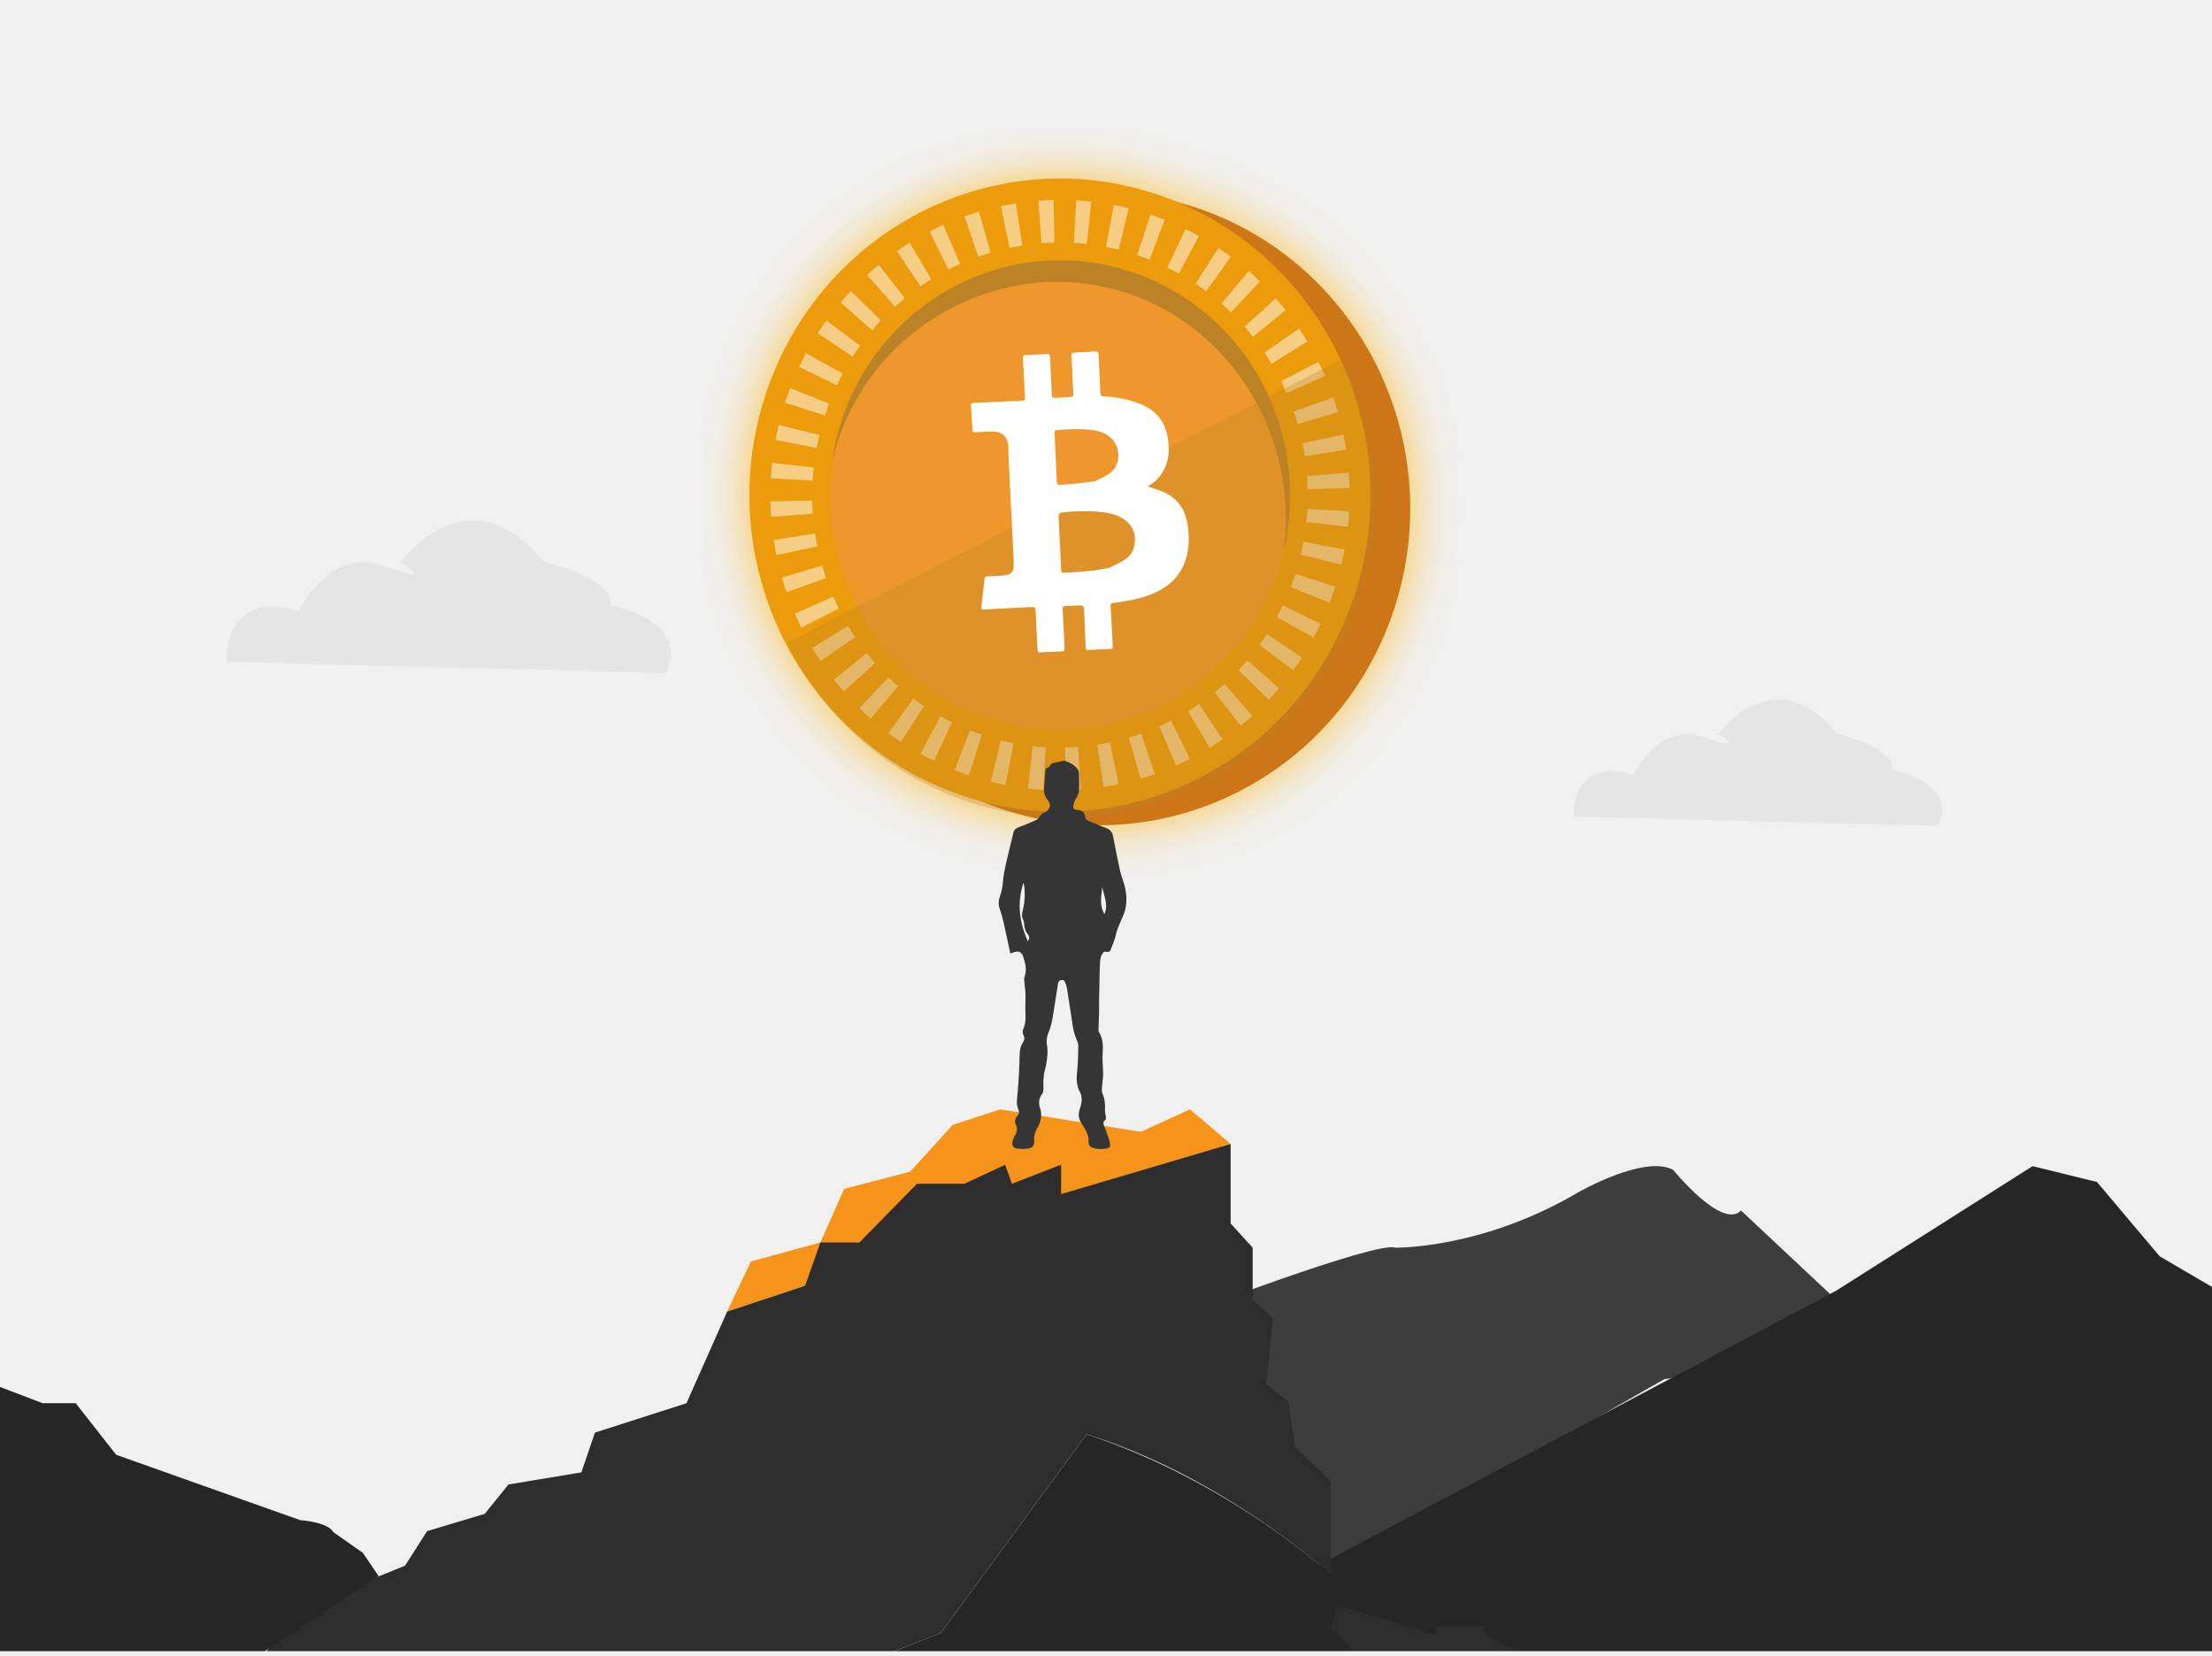
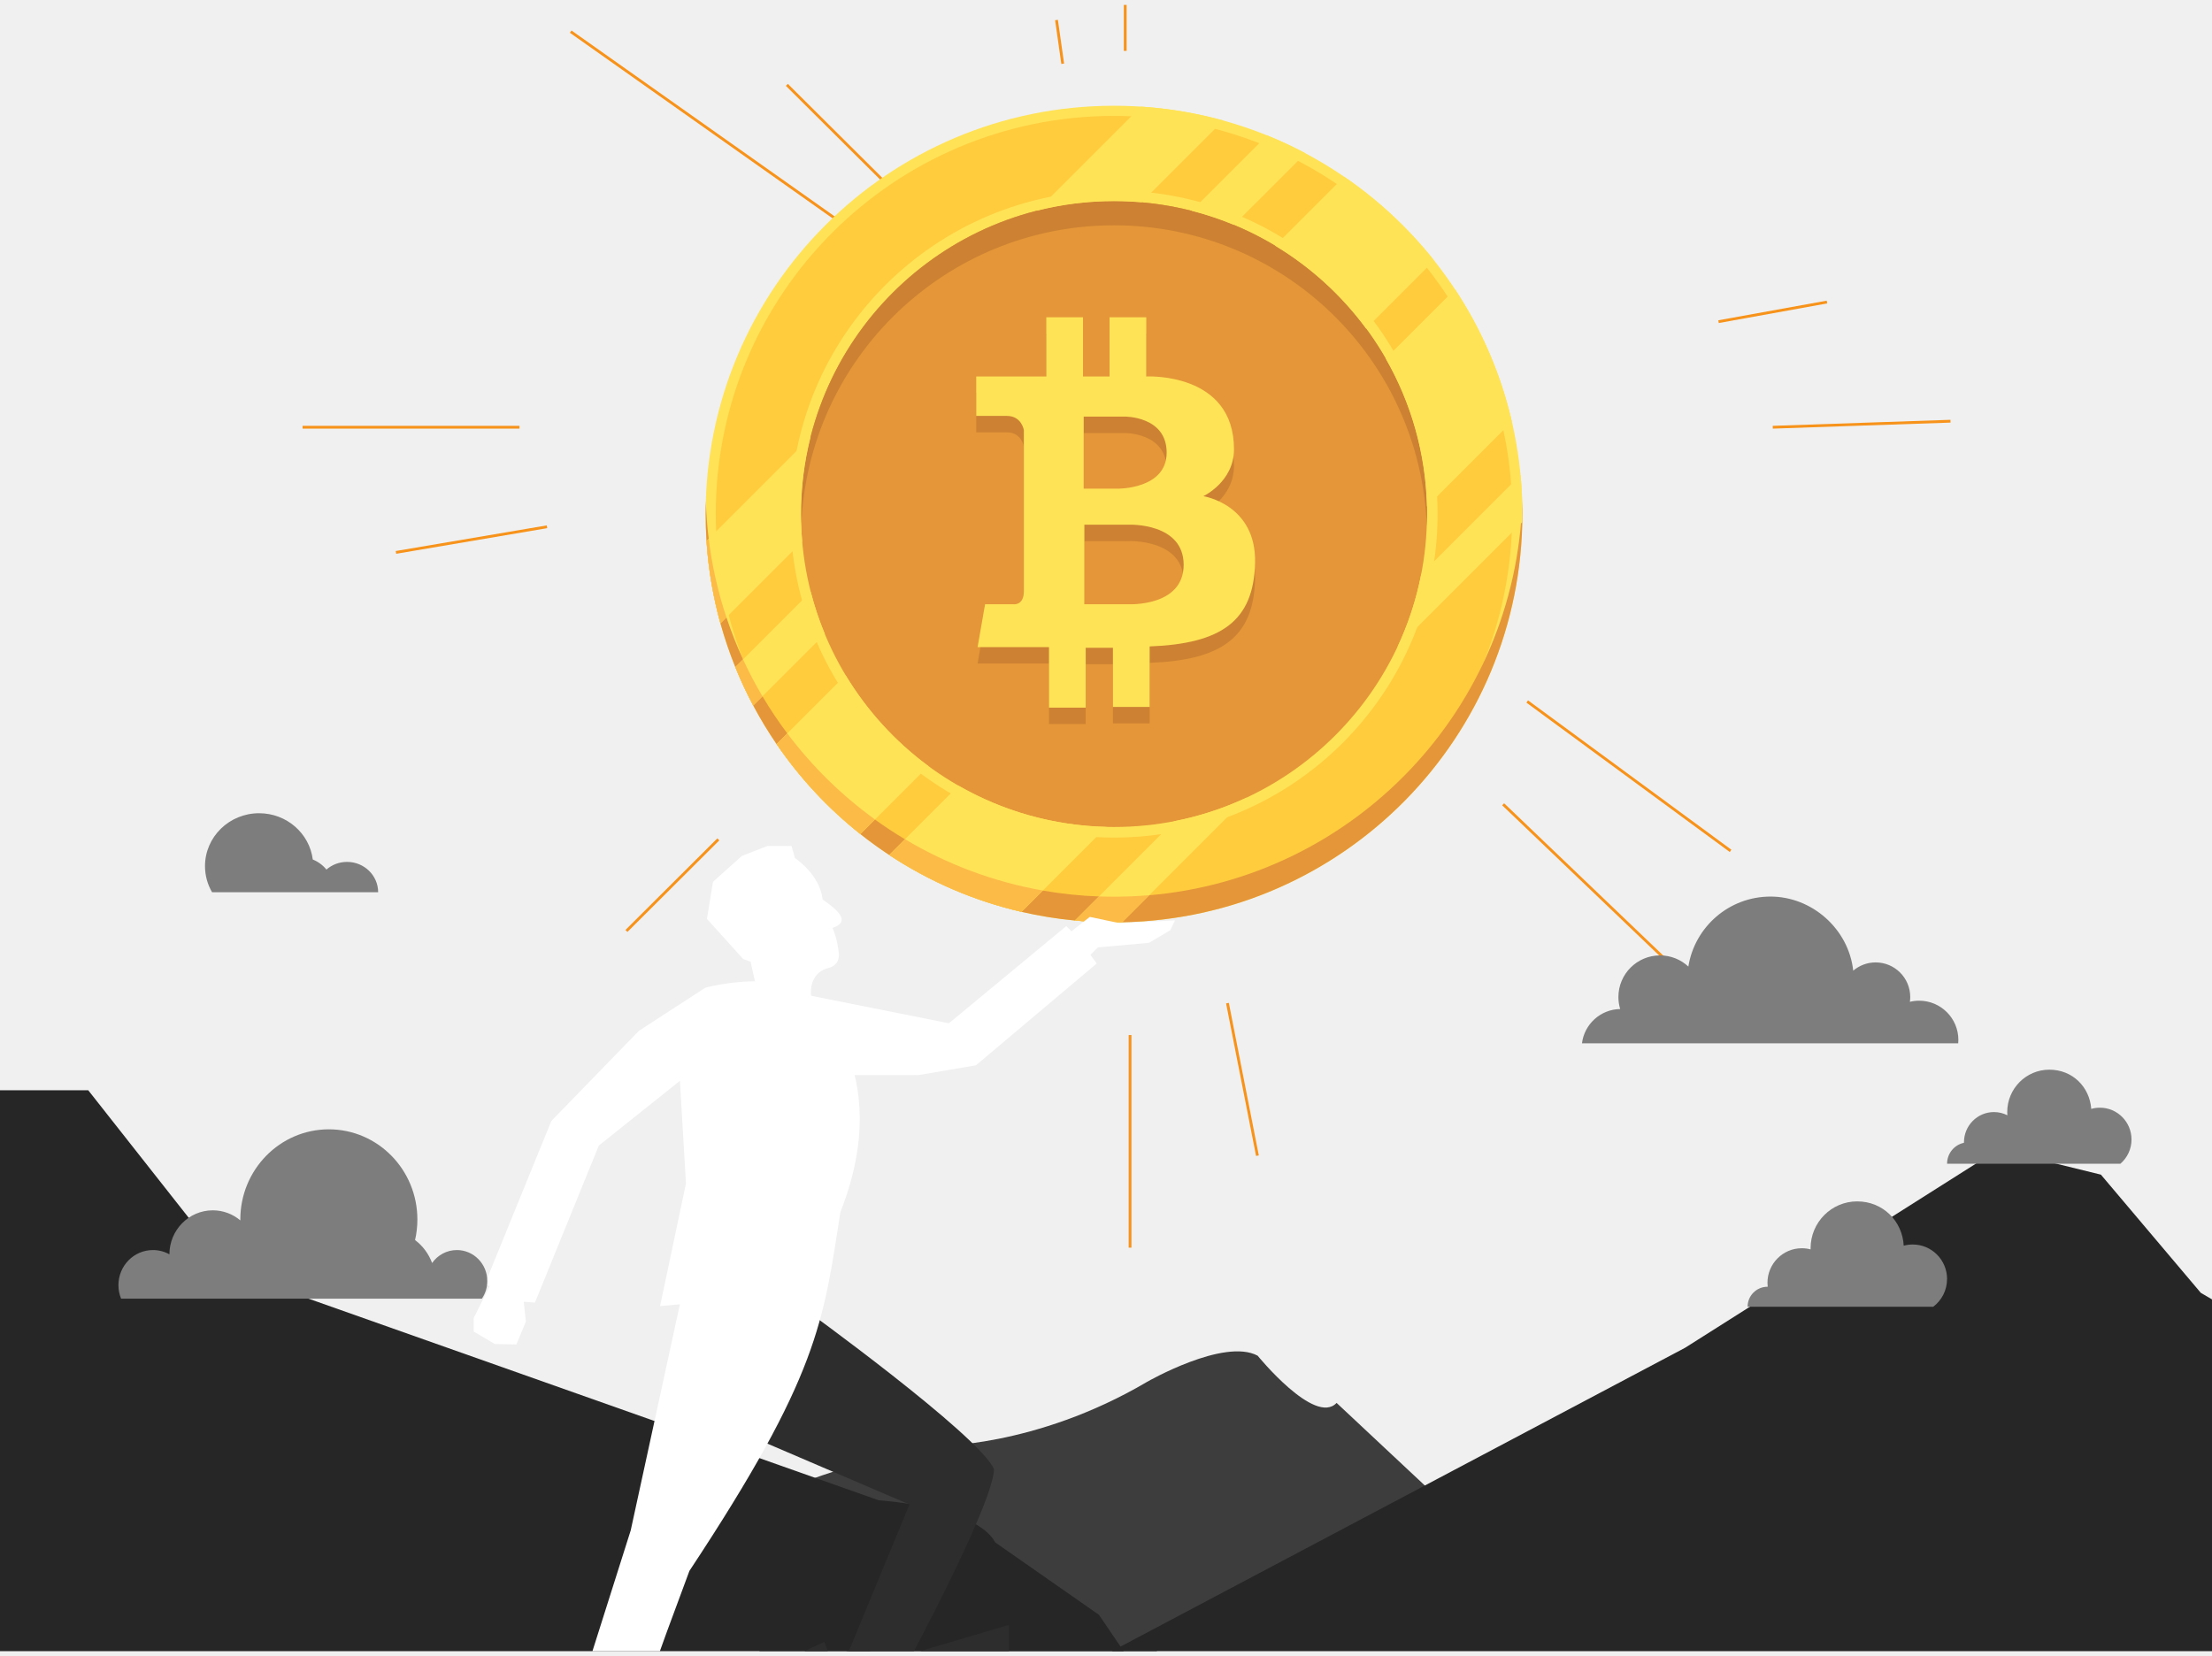
- <svg xmlns="http://www.w3.org/2000/svg" width="410" height="307" viewBox="0 0 410 307" fill="none">
-   <mask id="mask0_1550_15194" style="mask-type:luminance" maskUnits="userSpaceOnUse" x="0" y="0" width="410" height="307">
-     <path d="M8.526 0.121H401.474C406.179 0.121 410 4.018 410 8.815V306.115H0V8.809C0 4.012 3.821 0.115 8.526 0.115V0.121Z" fill="white" />
-   </mask>
-   <g mask="url(#mask0_1550_15194)">
-     <path opacity="0.76" d="M291.741 151.385C291.741 151.385 290.892 140.128 302.78 143.591C302.78 143.591 307.451 133.633 315.948 136.664C324.44 139.695 318.496 136.091 318.496 136.091C318.496 136.091 328.686 121.657 340.58 136.091C340.58 136.091 351.195 138.396 350.77 142.726C350.77 142.726 363.084 144.89 359.262 153.116L291.735 151.385H291.741Z" fill="#E2E2E2" />
-     <g filter="url(#filter0_d_1550_15194)">
-       <path d="M258.444 112.789C248.42 143.54 215.842 160.198 185.684 149.976C155.527 139.755 139.191 106.534 149.215 75.783C159.239 45.031 191.818 28.374 221.975 38.596C252.133 48.817 268.468 82.037 258.444 112.789Z" fill="#CC7617" />
-       <path d="M251.088 110.297C241.064 141.048 208.485 157.705 178.328 147.484C148.17 137.263 131.835 104.042 141.859 73.291C151.883 42.539 184.461 25.882 214.619 36.103C244.776 46.325 261.111 79.545 251.088 110.297Z" fill="#EB9B0B" />
-       <path d="M179.607 143.739H179.556C178.678 143.423 177.823 143.107 176.968 142.774L179.785 135.402C180.508 135.694 181.248 135.958 181.994 136.221L179.602 143.751V143.739H179.607ZM183.652 144.939L185.5 137.251C186.286 137.45 187.066 137.619 187.852 137.777L186.378 145.547C185.46 145.36 184.553 145.167 183.635 144.939H183.647H183.652ZM173.112 141.06C172.257 140.638 171.431 140.2 170.605 139.743L174.34 132.804C175.04 133.202 175.752 133.571 176.474 133.927L173.112 141.06ZM190.561 146.191L191.415 138.333C192.219 138.427 193.005 138.491 193.808 138.544L193.355 146.442C192.425 146.39 191.49 146.308 190.561 146.202V146.191ZM166.996 137.537C166.21 137.011 165.429 136.467 164.683 135.905L169.285 129.534C169.916 130.008 170.576 130.47 171.253 130.92L166.996 137.537ZM197.555 146.518L197.411 138.608C198.215 138.596 199.001 138.555 199.793 138.491L200.361 146.378C199.431 146.442 198.484 146.495 197.555 146.512V146.524V146.518ZM161.384 133.225C160.673 132.594 159.99 131.962 159.313 131.301L164.678 125.59C165.257 126.158 165.854 126.714 166.462 127.24L161.379 133.225H161.384ZM204.555 145.898L203.39 138.076C204.176 137.959 204.968 137.812 205.743 137.643L207.32 145.395C206.402 145.594 205.484 145.764 204.555 145.898ZM156.392 128.2C155.773 127.486 155.165 126.749 154.579 126.011L160.633 121.068C161.138 121.699 161.654 122.331 162.182 122.94L156.387 128.2H156.392ZM211.394 144.354L209.237 136.759C210 136.537 210.763 136.285 211.515 136.022L214.062 143.499C213.184 143.815 212.289 144.108 211.383 144.371L211.394 144.359V144.354ZM152.072 122.542C151.544 121.752 151.039 120.945 150.557 120.143L157.19 116.042C157.603 116.738 158.045 117.428 158.498 118.113L152.072 122.56V122.548V122.542ZM217.987 141.914L214.883 134.659C215.617 134.331 216.346 133.986 217.057 133.617L220.534 140.685C219.691 141.118 218.853 141.516 217.987 141.896V141.908V141.914ZM148.526 116.369C148.113 115.509 147.711 114.655 147.338 113.783L154.436 110.595C154.757 111.344 155.096 112.087 155.457 112.812L148.526 116.358V116.369ZM224.224 138.632L220.213 131.85C220.896 131.429 221.573 130.99 222.244 130.534L226.588 137.087C225.813 137.625 225.021 138.14 224.224 138.632ZM145.789 109.793C145.479 108.898 145.192 107.985 144.934 107.061L152.382 104.843C152.6 105.622 152.847 106.4 153.116 107.178L145.795 109.787H145.783L145.789 109.793ZM229.979 134.548L225.142 128.363C225.761 127.86 226.381 127.334 226.978 126.795L232.125 132.716C231.425 133.348 230.702 133.968 229.967 134.565L229.979 134.554V134.548ZM143.913 102.913C143.718 101.977 143.551 101.04 143.408 100.104L151.079 98.905C151.194 99.707 151.338 100.514 151.504 101.304L143.913 102.913ZM235.166 129.721L229.577 124.233C230.134 123.642 230.679 123.045 231.195 122.425L237.065 127.609C236.445 128.334 235.808 129.048 235.166 129.733V129.721ZM142.932 95.827C142.869 94.88 142.817 93.926 142.8 92.966L150.557 92.797C150.569 93.616 150.609 94.429 150.672 95.237L142.938 95.816L142.926 95.827H142.932ZM239.704 124.245L233.456 119.552C233.932 118.891 234.385 118.236 234.827 117.545L241.305 121.898C240.789 122.7 240.255 123.478 239.704 124.245ZM142.88 88.666C142.932 87.718 143.012 86.765 143.115 85.805L150.821 86.677C150.729 87.496 150.666 88.297 150.615 89.117L142.869 88.666H142.88ZM243.485 118.207L236.68 114.398C237.071 113.684 237.432 112.958 237.782 112.221L244.765 115.661C244.352 116.522 243.921 117.376 243.474 118.207H243.485ZM143.747 81.569C143.93 80.633 144.119 79.709 144.343 78.772L151.883 80.656C151.688 81.446 151.521 82.254 151.366 83.043L143.747 81.552V81.563V81.569ZM246.457 111.73L239.228 108.857C239.515 108.091 239.796 107.33 240.043 106.552L240.094 106.365L247.479 108.793L247.398 109.044C247.1 109.957 246.779 110.852 246.44 111.736H246.452L246.457 111.73ZM145.502 74.636L145.542 74.531C145.829 73.659 146.122 72.805 146.449 71.956L153.69 74.817C153.42 75.543 153.145 76.28 152.915 77.035L145.519 74.648L145.508 74.636H145.502ZM241.087 102.819C241.282 102.018 241.448 101.222 241.592 100.42L249.223 101.883C249.057 102.819 248.85 103.743 248.626 104.68L241.087 102.807V102.819ZM155.113 71.447L148.119 68.019C148.52 67.147 148.962 66.305 149.398 65.474L156.203 69.271C155.813 69.985 155.451 70.71 155.101 71.447H155.113ZM242.137 96.793C242.229 95.974 242.292 95.172 242.332 94.353L250.078 94.786C250.026 95.734 249.946 96.688 249.843 97.647L242.137 96.787V96.793ZM158.062 66.117L151.573 61.776C152.089 60.974 152.623 60.196 153.174 59.418L159.433 64.087C158.969 64.748 158.504 65.421 158.062 66.106V66.117ZM242.384 90.673C242.372 89.854 242.321 89.052 242.269 88.233L250.003 87.625C250.084 88.573 250.118 89.526 250.147 90.486L242.389 90.673H242.384ZM161.671 61.238L155.801 56.066C156.41 55.34 157.041 54.626 157.689 53.942L163.289 59.412C162.733 60.003 162.188 60.612 161.671 61.232V61.238ZM241.856 84.594C241.724 83.792 241.586 82.985 241.414 82.183L249.005 80.551C249.2 81.487 249.366 82.412 249.51 83.359L241.839 84.588L241.85 84.6L241.856 84.594ZM165.888 56.873L160.73 50.964C161.43 50.332 162.153 49.712 162.876 49.115L167.724 55.288C167.105 55.802 166.485 56.329 165.888 56.867V56.873ZM240.536 78.632C240.318 77.854 240.06 77.076 239.802 76.298L247.123 73.671C247.433 74.566 247.72 75.478 247.989 76.385L240.542 78.626L240.536 78.632ZM170.622 53.099L166.25 46.558C167.024 46.02 167.816 45.505 168.614 45.002L172.624 51.765C171.942 52.187 171.265 52.626 170.605 53.082L170.616 53.093L170.622 53.099ZM238.482 72.881C238.161 72.132 237.811 71.389 237.449 70.663L244.38 67.088C244.805 67.949 245.207 68.803 245.585 69.675L238.488 72.881H238.482ZM175.797 49.987L172.303 42.919C173.147 42.486 173.984 42.088 174.839 41.69L177.955 48.928C177.22 49.255 176.492 49.601 175.78 49.969L175.792 49.981L175.797 49.987ZM235.699 67.445C235.286 66.749 234.844 66.059 234.391 65.374L240.806 60.916C241.334 61.706 241.839 62.513 242.321 63.315L235.699 67.428V67.44V67.445ZM181.329 47.588L178.77 40.122C179.647 39.806 180.543 39.514 181.449 39.251L183.624 46.845C182.861 47.067 182.097 47.319 181.346 47.594L181.334 47.582L181.329 47.588ZM232.245 62.437C231.74 61.805 231.224 61.173 230.696 60.565L236.48 55.288C237.099 56.001 237.707 56.727 238.304 57.476L232.251 62.431L232.245 62.437ZM187.112 45.956L185.523 38.215C186.441 38.016 187.359 37.846 188.288 37.7L189.476 45.523C188.69 45.64 187.898 45.786 187.124 45.956H187.112ZM228.189 57.915C227.609 57.347 227.012 56.809 226.404 56.265L231.459 50.262C232.17 50.882 232.87 51.526 233.542 52.187L228.177 57.897L228.189 57.909V57.915ZM193.051 45.096L192.471 37.209C193.401 37.144 194.336 37.092 195.277 37.062L195.443 44.973C194.64 44.984 193.854 45.025 193.051 45.09V45.096ZM223.587 53.995C222.938 53.521 222.279 53.047 221.607 52.596L225.848 45.979C226.634 46.506 227.397 47.05 228.148 47.6L223.57 53.995H223.581H223.587ZM199.041 45.025L199.483 37.127C200.412 37.179 201.347 37.261 202.277 37.367L201.451 45.224C200.647 45.131 199.85 45.066 199.058 45.025H199.047H199.041ZM218.515 50.706C217.815 50.309 217.103 49.94 216.38 49.583L219.731 42.451C220.586 42.861 221.412 43.311 222.227 43.756L218.515 50.706ZM205.002 45.774L206.448 37.993C207.366 38.162 208.284 38.373 209.191 38.601L207.355 46.289C206.58 46.09 205.788 45.92 205.002 45.774ZM213.07 48.132C212.37 47.857 211.675 47.605 210.947 47.354L210.792 47.301L213.236 39.795L213.316 39.824C214.234 40.14 215.061 40.432 215.875 40.76L213.081 48.132H213.07Z" fill="#F5CD85" />
-       <path d="M183.021 133.086C160.661 125.503 148.543 100.871 155.979 78.065C163.415 55.265 187.571 42.908 209.936 50.491C232.296 58.073 244.414 82.705 236.978 105.511C229.542 128.311 205.386 140.668 183.021 133.086Z" fill="#EE972C" />
-       <path d="M155.216 81.997C162.549 59.483 187.095 46.945 209.173 54.422C228.922 61.11 240.845 81.851 237.885 102.264C243.227 80.411 231.235 57.705 209.925 50.491C187.565 42.908 163.392 55.265 155.967 78.065C155.164 80.528 154.596 83.021 154.246 85.513C154.516 84.337 154.843 83.167 155.216 81.991V81.997Z" fill="#BB8226" />
-       <g opacity="0.3">
-         <path d="M248.754 66.557C262.995 95.529 251.508 130.792 223.095 145.314C194.682 159.835 160.1 148.122 145.859 119.149" fill="#BB8226" />
-       </g>
-       <path d="M212.778 90.194C213.547 90.457 214.207 90.679 214.873 90.901C216.221 91.352 217.409 92.072 218.35 93.154C219.549 94.529 220.031 96.208 220.22 97.998C220.519 100.725 220.283 103.358 218.872 105.768C217.684 107.798 215.911 109.091 213.817 110.004C211.413 111.046 208.86 111.432 206.301 111.783C205.893 111.835 205.836 111.999 205.859 112.362C206.002 114.819 206.123 117.282 206.255 119.74C206.278 120.155 206.151 120.313 205.698 120.319C204.378 120.342 203.059 120.43 201.739 120.512C201.418 120.53 201.269 120.489 201.251 120.108C201.165 117.944 201.033 115.785 200.959 113.626C200.907 112.21 200.936 112.204 199.576 112.257C198.876 112.286 198.176 112.35 197.47 112.35C197.046 112.35 196.937 112.508 196.96 112.912C197.057 114.656 197.132 116.405 197.218 118.148C197.252 118.833 197.275 119.512 197.321 120.196C197.344 120.571 197.201 120.752 196.828 120.77C195.473 120.822 194.119 120.875 192.765 120.939C192.432 120.957 192.329 120.84 192.312 120.477C192.232 118.581 192.117 116.686 192.019 114.796C191.996 114.316 191.991 113.831 191.962 113.351C191.91 112.584 191.853 112.526 191.113 112.549C189.919 112.59 188.732 112.655 187.544 112.713C185.817 112.807 184.09 112.894 182.363 113.006C181.978 113.029 181.846 112.865 181.887 112.514C182.087 110.776 182.294 109.045 182.495 107.307C182.535 106.944 182.759 106.862 183.074 106.851C184.147 106.798 185.232 106.775 186.299 106.652C187.401 106.529 187.9 105.955 187.894 104.82C187.894 103.522 187.814 102.223 187.751 100.93C187.63 98.455 187.492 95.974 187.372 93.499C187.217 90.404 187.068 87.315 186.919 84.22C186.896 83.769 186.896 83.319 186.89 82.874C186.867 81.125 185.88 80.054 184.159 80.019C183.034 79.996 181.904 80.066 180.785 80.142C180.423 80.165 180.274 80.101 180.251 79.727C180.165 78.2 180.068 76.672 179.976 75.145C179.959 74.835 180.085 74.707 180.406 74.695C183.453 74.566 186.505 74.42 189.552 74.291C189.879 74.279 190.011 74.186 189.988 73.817C189.851 71.36 189.742 68.897 189.61 66.434C189.587 66.018 189.701 65.837 190.149 65.825C191.451 65.79 192.76 65.72 194.062 65.632C194.498 65.603 194.607 65.814 194.624 66.182C194.722 68.242 194.819 70.307 194.923 72.366C194.94 72.682 194.951 72.998 194.963 73.314C194.974 73.648 195.135 73.794 195.462 73.77C196.489 73.712 197.516 73.648 198.543 73.595C198.91 73.577 198.951 73.338 198.939 73.045C198.864 71.5 198.796 69.956 198.721 68.405C198.681 67.575 198.641 66.744 198.583 65.913C198.56 65.562 198.675 65.392 199.037 65.375C200.454 65.305 201.871 65.205 203.288 65.152C203.392 65.152 203.592 65.386 203.598 65.515C203.73 67.961 203.856 70.4 203.948 72.846C203.965 73.291 204.103 73.472 204.539 73.49C206.392 73.572 208.217 73.852 209.99 74.408C211.912 75.011 213.731 75.853 214.993 77.556C215.762 78.597 216.215 79.779 216.428 81.072C216.778 83.19 216.755 85.267 215.682 87.192C215.062 88.304 214.27 89.275 213.128 89.883C213.037 89.93 212.974 90.03 212.801 90.199L212.778 90.194ZM205.687 105.242C206.57 104.785 207.494 104.393 208.332 103.861C209.261 103.27 209.99 102.451 210.219 101.292C210.518 99.789 210.414 98.385 209.342 97.179C208.062 95.74 206.375 95.219 204.585 94.991C202.198 94.681 199.8 94.71 197.401 94.95C196.168 95.073 196.179 95.055 196.242 96.337C196.397 99.379 196.541 102.422 196.678 105.464C196.713 106.213 196.701 106.207 197.442 106.166C198.239 106.119 199.042 106.09 199.84 106.031C201.796 105.891 203.742 105.698 205.687 105.248V105.242ZM202.835 89.263C203.736 88.825 204.464 88.526 205.147 88.14C207.982 86.513 207.643 83.038 206.209 81.488C205.245 80.44 203.988 79.937 202.611 79.744C200.431 79.44 198.251 79.545 196.07 79.727C195.479 79.773 195.451 79.797 195.479 80.423C195.617 83.395 195.76 86.373 195.881 89.345C195.898 89.737 196.042 89.889 196.409 89.872C197.046 89.837 197.682 89.825 198.314 89.761C199.886 89.603 201.452 89.415 202.835 89.263Z" fill="white" />
-     </g>
-     <path d="M218.618 243.991C218.618 243.991 255.133 230.025 258.587 231.307C258.587 231.307 274.613 231.628 292.526 221.05C292.526 221.05 304.781 214 310.123 216.885C310.123 216.885 319.235 228.1 322.695 224.414L340.292 240.914C340.292 240.914 314.209 255.652 308.557 255.652C308.557 255.652 254.508 286.093 248.85 293.623L218.618 243.985V243.991Z" fill="#3D3D3D" />
-     <path d="M340.287 239.317L376.739 216.195L388.679 219.132L400.304 232.911L411.24 239.317V376.459L237.846 293.63L340.287 239.317Z" fill="#262626" />
-     <path d="M134.778 243.162L139.179 233.871L152.06 230.343L156.461 220.414L168.717 217.208L176.572 208.554L185.368 205.67L211.451 209.836L220.563 205.67L228.108 212.082L134.778 243.162Z" fill="#F6931A" />
-     <path d="M1.693 329.354L7.201 322.304C7.201 322.304 13.799 320.379 15.687 320.379L31.087 305.963C31.087 305.963 43.658 309.169 44.915 309.807L46.171 310.451L55.283 298.275L75.078 290.266L79.163 283.859L89.847 280.653L94.248 275.206L107.76 272.965L110.273 265.593L127.239 260.146L134.779 243.161L149.232 238.358L152.061 230.348H159.29L169.974 219.454H178.77L186.309 215.932L187.566 219.454L196.677 215.932V221.379L228.103 212.088V226.826L232.188 231.313V240.926L235.958 244.448L234.701 256.624L238.786 259.83L240.043 268.161L246.641 274.568V291.869C246.641 291.869 226.531 273.603 201.394 265.915L174.369 302.763L126.918 321.345L82.296 375.178L1.687 340.249V329.354H1.693Z" fill="#2D2D2D" />
-     <path d="M411.24 403.114V376.458C411.24 376.458 398.732 356.911 396.534 355.629C396.534 355.629 378.621 351.142 372.654 352.107C372.654 352.107 361.339 347.941 326.46 313.018L285.923 311.737L282.153 306.612C282.153 306.612 275.239 303.406 275.239 302.446V301.487H266.127V303.09L243.492 296.332L291.264 403.12H411.24V403.114Z" fill="#2D2D2D" />
-     <path d="M-0.491 256.941L7.882 260.134H14.025L21.532 269.704L55.655 281.826C55.655 281.826 60.77 282.147 61.798 284.057L67.255 287.884L70.171 292.189L-2.005 339.885L-0.479 256.941H-0.491Z" fill="#262626" />
-     <path d="M324.578 403.114C324.578 403.114 315.466 393.121 308.237 391.196L274.298 336.404L265.502 333.841C265.502 333.841 251.99 304.043 246.648 302.119L248.846 293.629L246.648 291.868C246.648 291.868 227.794 274.567 201.401 265.914L174.376 302.762L126.925 321.344L82.303 375.177C82.303 375.177 111.84 401.248 112.472 403.114H324.578Z" fill="#262626" />
-     <path opacity="0.76" d="M42.024 122.695C42.024 122.695 40.997 109.116 55.341 113.293C55.341 113.293 60.976 101.281 71.217 104.938C81.459 108.595 74.293 104.248 74.293 104.248C74.293 104.248 86.583 86.842 100.922 104.248C100.922 104.248 113.722 107.027 113.212 112.252C113.212 112.252 128.061 114.861 123.454 124.784L42.024 122.695Z" fill="#E2E2E2" />
-     <path d="M187.262 176.766C186.854 174.87 186.481 173.039 186.063 171.214C185.856 170.301 185.621 169.388 185.305 168.511C185.007 167.68 185.081 166.873 185.357 166.106C185.672 165.246 185.827 164.386 185.896 163.473C185.988 162.297 186.229 161.133 186.487 159.98C186.912 158.085 187.405 156.212 187.853 154.323C187.979 153.79 188.312 153.556 188.788 153.375C189.936 152.942 191.066 152.468 192.185 151.965C192.414 151.86 192.563 151.561 192.741 151.35C192.862 151.21 192.959 151.035 193.108 150.918C193.298 150.771 193.527 150.672 193.74 150.555C194.686 150.017 194.887 149.133 194.17 148.279C193.625 147.624 193.453 146.91 193.522 146.085C193.613 145.008 193.682 143.926 193.757 142.844C193.78 142.545 193.895 142.375 194.21 142.311C194.365 142.276 194.543 142.1 194.618 141.942C194.79 141.597 195.031 141.439 195.409 141.404C195.788 141.369 196.161 141.24 196.54 141.17C196.821 141.118 197.142 140.983 197.389 141.065C198.307 141.381 199.185 141.808 199.77 142.656C199.908 142.855 199.982 143.142 199.988 143.393C200.011 144.499 200.063 145.605 199.977 146.705C199.936 147.196 199.667 147.7 199.397 148.127C199.104 148.595 198.955 149.063 198.944 149.607C198.944 149.905 199.053 150.081 199.351 150.11C199.386 150.11 199.414 150.128 199.449 150.128C200.413 150.134 201.078 150.461 201.159 151.59C201.176 151.795 201.491 152.053 201.727 152.158C202.805 152.632 203.895 153.082 204.997 153.504C205.72 153.779 206.162 154.2 206.311 155.025C206.69 157.113 207.126 159.185 207.568 161.262C207.705 161.899 207.895 162.537 208.118 163.151C208.692 164.743 208.927 166.399 208.681 168.06C208.537 169.031 208.095 169.968 207.694 170.874C207.344 171.67 207.022 172.448 206.827 173.314C206.604 174.332 206.15 175.298 205.772 176.275C205.731 176.374 205.525 176.45 205.387 176.462C205.112 176.491 204.716 176.351 204.59 176.491C204.309 176.801 204.056 177.222 203.987 177.632C203.861 178.375 203.85 179.142 203.832 179.896C203.781 181.757 203.752 183.617 203.718 185.478C203.706 186.221 203.74 186.958 203.718 187.701C203.7 188.655 203.649 189.603 203.62 190.556C203.614 190.814 203.568 191.13 203.689 191.323C204.509 192.616 204.452 194.02 204.366 195.477C204.297 196.688 204.469 197.905 204.463 199.122C204.463 199.918 204.309 200.713 204.257 201.515C204.234 201.913 204.177 202.363 204.331 202.702C204.785 203.697 204.865 204.715 204.813 205.786C204.79 206.248 204.957 206.716 204.997 207.184C205.009 207.342 204.951 207.576 204.836 207.658C204.504 207.886 204.452 208.167 204.578 208.512C204.888 209.361 205.221 210.197 205.502 211.051C205.645 211.479 205.731 211.935 205.772 212.385C205.783 212.526 205.594 212.783 205.45 212.818C204.504 213.076 203.545 213.099 202.593 212.807C202.082 212.649 201.732 212.28 201.772 211.771C201.881 210.402 201.153 209.355 200.499 208.337C199.913 207.424 199.793 206.622 200.143 205.61C200.436 204.762 200.636 203.861 200.367 202.942C200.321 202.784 200.269 202.626 200.189 202.486C199.477 201.251 199.518 199.935 199.661 198.56C199.822 197.01 199.833 195.442 199.862 193.88C199.868 193.517 199.73 193.131 199.581 192.791C198.921 191.329 198.766 189.755 198.536 188.193C198.29 186.513 198.031 184.84 197.756 183.167C197.704 182.863 197.584 182.57 197.481 182.278C197.354 181.926 197.228 181.616 196.735 181.692C196.281 181.763 196.161 182.038 196.098 182.43C195.782 184.431 195.461 186.426 195.151 188.427C194.99 189.433 194.767 190.41 194.359 191.364C194.072 192.025 193.912 192.867 194.038 193.569C194.285 194.962 194.118 196.29 193.849 197.63C193.74 198.18 193.556 198.712 193.493 199.268C193.413 199.947 193.361 200.637 193.401 201.316C193.436 201.901 193.43 202.468 193.091 202.925C192.523 203.697 192.495 204.545 192.764 205.365C193.223 206.757 192.936 207.986 192.236 209.179C191.852 209.84 191.634 210.507 191.691 211.321C191.777 212.473 191.381 212.865 190.199 212.976C189.66 213.029 189.104 212.994 188.558 212.935C187.847 212.859 187.526 212.415 187.663 211.683C187.738 211.291 187.887 210.882 188.099 210.548C188.513 209.905 188.65 209.29 188.306 208.565C188.025 207.968 188.082 207.383 188.553 206.874C188.897 206.5 188.943 206.09 188.731 205.604C188.404 204.856 188.472 204.072 188.558 203.276C188.696 201.918 188.777 200.555 188.857 199.192C188.926 197.975 188.977 196.752 188.995 195.535C189.006 194.675 189.172 193.874 189.66 193.154C189.941 192.733 189.93 192.347 189.683 191.873C189.534 191.58 189.511 191.1 189.643 190.808C190.113 189.796 190.136 188.76 190.073 187.672C190.01 186.519 190.102 185.367 190.073 184.214C190.056 183.483 189.924 182.751 189.867 182.02C189.844 181.716 189.798 181.377 189.901 181.102C190.36 179.838 190.073 178.621 189.677 177.433C189.345 176.427 188.822 176.222 187.83 176.561C187.646 176.626 187.474 176.702 187.239 176.79L187.262 176.766ZM189.695 163.66C188.449 167.493 188.977 171.044 190.504 174.508C190.813 174.081 190.871 173.642 190.532 173.244C190.056 172.694 189.872 172.062 189.844 171.342C189.832 171.056 189.758 170.752 189.631 170.494C189.373 169.968 189.39 169.453 189.534 168.914C189.941 167.387 190.033 165.837 189.844 164.263C189.821 164.093 189.763 163.935 189.695 163.66ZM204.309 164.427C204.154 166.129 203.718 167.855 204.716 169.453C205.485 167.715 204.607 166.094 204.309 164.427Z" fill="#353535" />
+ <svg xmlns="http://www.w3.org/2000/svg" width="481" height="360" viewBox="0 0 481 360" fill="none">
+   <g clip-path="url(#clip0_2992_5078)">
+     <path d="M148.524 331.821C148.524 331.821 198.386 312.778 203.103 314.525C203.103 314.525 224.986 314.963 249.447 300.539C249.447 300.539 266.182 290.926 273.477 294.859C273.477 294.859 285.919 310.153 290.643 305.127L314.673 327.624C314.673 327.624 279.055 347.721 271.338 347.721C271.338 347.721 197.532 389.229 189.806 399.497L148.524 331.813V331.821Z" fill="#3D3D3D" />
+     <path d="M-40.749 224L-6.178 237.124H19.185L50.181 276.471L191.066 326.307C191.066 326.307 212.184 327.624 216.428 335.479L238.962 351.213L251 368.911L-47 565L-40.698 224H-40.749Z" fill="#262626" />
+     <path d="M366.419 293.138L434.532 250L456.844 255.48L478.565 281.186L499 293.138V549L175 394.468L366.419 293.138Z" fill="#262626" />
+     <path d="M2.006 466.009L7.295 459.24C7.295 459.24 13.63 457.391 15.443 457.391L30.23 443.548C30.23 443.548 42.301 446.627 43.508 447.239L44.714 447.857L53.463 436.166L72.471 428.475L76.393 422.323L86.652 419.245L90.877 414.014L103.852 411.862L106.265 404.784L122.557 399.553L129.796 383.244L143.674 378.631L146.39 370.94H153.332L163.59 360.479H172.036L179.276 357.097L180.482 360.479L189.231 357.097V362.328L219.406 353.406V367.558L223.329 371.867V381.098L226.949 384.48L225.742 396.171L229.665 399.25L230.871 407.25L237.207 413.402V430.014C237.207 430.014 217.897 412.475 193.76 405.093L167.811 440.475L122.248 458.318L79.401 510.01L2 476.47V466.009H2.006Z" fill="#2D2D2D" />
+     <path d="M211.885 125.725L182.403 155.737" stroke="#F7931A" stroke-width="0.608" stroke-miterlimit="10" />
+     <path d="M156.202 182.559L136.217 202.478" stroke="#F7931A" stroke-width="0.608" stroke-miterlimit="10" />
+     <path d="M253.48 139.01L256.431 159.03" stroke="#F7931A" stroke-width="0.608" stroke-miterlimit="10" />
+     <path d="M279.374 127.03L299.015 145.731" stroke="#F7931A" stroke-width="0.608" stroke-miterlimit="10" />
+     <path d="M266.91 218.172L273.429 251.355" stroke="#F7931A" stroke-width="0.608" stroke-miterlimit="10" />
+     <path d="M245.73 225.117V271.363" stroke="#F7931A" stroke-width="0.608" stroke-miterlimit="10" />
+     <path d="M326.857 174.926L372.055 218.173" stroke="#F7931A" stroke-width="0.608" stroke-miterlimit="10" />
+     <path d="M279.374 116.867L306.378 134.578" stroke="#F7931A" stroke-width="0.608" stroke-miterlimit="10" />
+     <path d="M332.092 152.572L376.316 185.06" stroke="#F7931A" stroke-width="0.608" stroke-miterlimit="10" />
+     <path d="M220.238 127.03L200.748 154.92" stroke="#F7931A" stroke-width="0.608" stroke-miterlimit="10" />
+     <path d="M244.677 134.577V163.937" stroke="#F7931A" stroke-width="0.608" stroke-miterlimit="10" />
+     <path d="M86.097 120.146L118.946 114.572" stroke="#F7931A" stroke-width="0.608" stroke-miterlimit="10" />
+     <path d="M175.44 105.06L203.361 99.48" stroke="#F7931A" stroke-width="0.608" stroke-miterlimit="10" />
+     <path d="M170.598 92.922H192.23" stroke="#F7931A" stroke-width="0.608" stroke-miterlimit="10" />
+     <path d="M65.791 92.922H112.958" stroke="#F7931A" stroke-width="0.608" stroke-miterlimit="10" />
+     <path d="M296.801 91.608H318.992" stroke="#F7931A" stroke-width="0.608" stroke-miterlimit="10" />
+     <path d="M286.566 85.046L321.979 79.143" stroke="#F7931A" stroke-width="0.608" stroke-miterlimit="10" />
+     <path d="M373.695 69.96L397.275 65.691" stroke="#F7931A" stroke-width="0.608" stroke-miterlimit="10" />
+     <path d="M385.485 92.921L424.136 91.608" stroke="#F7931A" stroke-width="0.608" stroke-miterlimit="10" />
+     <path d="M124.097 6.88L210.353 67.823" stroke="#F7931A" stroke-width="0.608" stroke-miterlimit="10" />
+     <path d="M171.1 18.455L210.352 57.492" stroke="#F7931A" stroke-width="0.608" stroke-miterlimit="10" />
+     <path d="M234.484 31.248L238.252 50.443" stroke="#F7931A" stroke-width="0.608" stroke-miterlimit="10" />
+     <path d="M244.677 31.248V42.567" stroke="#F7931A" stroke-width="0.608" stroke-miterlimit="10" />
+     <path d="M244.677 1.068V11.068" stroke="#F7931A" stroke-width="0.608" stroke-miterlimit="10" />
+     <path d="M229.735 4.354L231.089 13.865" stroke="#F7931A" stroke-width="0.608" stroke-miterlimit="10" />
+     <path d="M281.817 39.244L269.862 57.493" stroke="#F7931A" stroke-width="0.608" stroke-miterlimit="10" />
+     <path d="M294.918 42.566L279.374 57.981" stroke="#F7931A" stroke-width="0.608" stroke-miterlimit="10" />
+     <path d="M242.238 200.608C291.283 200.608 331.042 160.849 331.042 111.804C331.042 62.759 291.283 23 242.238 23C193.193 23 153.434 62.759 153.434 111.804C153.434 160.849 193.193 200.608 242.238 200.608Z" fill="#FFE255" />
+     <path d="M242.238 198.399C290.064 198.399 328.834 159.629 328.834 111.803C328.834 63.978 290.064 25.208 242.238 25.208C194.413 25.208 155.643 63.978 155.643 111.803C155.643 159.629 194.413 198.399 242.238 198.399Z" fill="#FFCC3E" />
+     <path d="M242.239 182.165C281.098 182.165 312.6 150.664 312.6 111.804C312.6 72.945 281.098 41.443 242.239 41.443C203.379 41.443 171.878 72.945 171.878 111.804C171.878 150.664 203.379 182.165 242.239 182.165Z" fill="#FFE357" />
+     <path d="M242.238 179.866C279.827 179.866 310.299 149.394 310.299 111.805C310.299 74.216 279.827 43.744 242.238 43.744C204.649 43.744 174.177 74.216 174.177 111.805C174.177 149.394 204.649 179.866 242.238 179.866Z" fill="#E59638" />
+     <path d="M310.305 111.805C310.305 112.684 310.287 113.562 310.257 114.435C308.872 78.067 278.953 49.003 242.244 49.003C205.536 49.003 175.617 78.061 174.232 114.435C174.202 113.562 174.183 112.684 174.183 111.805C174.183 74.218 204.657 43.744 242.244 43.744C279.832 43.744 310.305 74.218 310.305 111.805Z" fill="#CC8232" />
+     <path d="M331.042 111.806C331.042 160.265 292.229 199.658 243.995 200.591C243.41 200.603 242.824 200.61 242.238 200.61C239.371 200.61 236.534 200.475 233.734 200.207C229.787 199.835 225.919 199.2 222.136 198.322C211.722 195.912 202.01 191.672 193.359 185.955C191.199 184.528 189.106 183.015 187.087 181.41C180.077 175.852 173.927 169.251 168.87 161.851C167.027 159.154 165.331 156.354 163.788 153.45C162.348 150.747 161.048 147.965 159.895 145.104C158.645 142.011 157.559 138.826 156.656 135.575C155.064 129.821 154.032 123.83 153.63 117.669C153.502 115.729 153.441 113.776 153.441 111.806C153.441 110.872 153.453 109.945 153.483 109.018C153.569 111.775 153.776 114.502 154.112 117.193C154.838 123.086 156.137 128.797 157.961 134.275C158.999 137.405 160.213 140.461 161.585 143.426C162.854 146.178 164.264 148.856 165.801 151.449C167.454 154.243 169.26 156.94 171.206 159.526C176.581 166.683 183.011 172.997 190.265 178.244C192.37 179.769 194.548 181.203 196.793 182.539C205.865 187.956 215.987 191.8 226.785 193.697C230.769 194.393 234.838 194.832 238.987 194.978C240.073 195.021 241.159 195.039 242.251 195.039C244.825 195.039 247.375 194.93 249.895 194.716C294.449 190.921 329.621 154.225 331.012 109.03C331.042 109.957 331.054 110.884 331.054 111.818L331.042 111.806Z" fill="#E59638" />
+     <path d="M201.875 166.615L187.081 181.409C180.071 175.851 173.921 169.25 168.864 161.85L171.194 159.519L183.872 146.842C188.515 154.565 194.652 161.289 201.875 166.615Z" fill="#FFE357" />
+     <path d="M311.843 56.654L297.048 71.448C291.716 64.225 284.993 58.087 277.276 53.445L292.284 38.437C299.684 43.494 306.285 49.644 311.843 56.654Z" fill="#FFE357" />
+     <path d="M179.351 137.88L163.787 153.443C162.348 150.741 161.048 147.959 159.895 145.097L176.294 128.698C177.1 131.852 178.124 134.915 179.357 137.874L179.351 137.88Z" fill="#FFE357" />
+     <path d="M283.883 33.347L268.319 48.91C265.361 47.678 262.292 46.653 259.144 45.847L275.543 29.448C278.404 30.607 281.186 31.907 283.889 33.341L283.883 33.347Z" fill="#FFE357" />
+     <path d="M271.138 173.448L249.883 194.704L243.995 200.591C243.41 200.603 242.824 200.609 242.238 200.609C239.371 200.609 236.534 200.475 233.734 200.207L255.331 178.61C260.87 177.53 266.166 175.779 271.138 173.448Z" fill="#FFE357" />
+     <path d="M331.042 111.802C331.042 112.388 331.042 112.974 331.024 113.559L303.881 140.702C306.218 135.73 307.969 130.434 309.043 124.895L330.64 103.298C330.908 106.098 331.042 108.935 331.042 111.802Z" fill="#FFE357" />
+     <path d="M174.177 111.803C174.177 113.817 174.263 115.818 174.44 117.788L157.961 134.267L156.656 135.572C155.063 129.819 154.032 123.828 153.63 117.666L176.258 95.038C174.897 100.401 174.177 106.02 174.177 111.803Z" fill="#FFE357" />
+     <path d="M266.007 26.215L248.223 43.999C246.253 43.829 244.258 43.737 242.238 43.737C236.455 43.737 230.836 44.457 225.473 45.818L248.101 23.189C254.263 23.592 260.248 24.623 266.007 26.215Z" fill="#FFE357" />
+     <path d="M240.609 179.847L222.136 198.32C211.722 195.91 202.009 191.67 193.358 185.954L196.787 182.525L208.427 170.885C217.951 176.345 228.914 179.572 240.615 179.847H240.609Z" fill="#FFE357" />
+     <path d="M328.76 91.701L310.287 110.174C310.012 98.479 306.785 87.51 301.325 77.986L316.394 62.917C322.11 71.568 326.35 81.281 328.76 91.695V91.701Z" fill="#FFE357" />
+     <path d="M190.259 178.229L187.087 181.402C180.077 175.844 173.927 169.243 168.87 161.842L171.2 159.512C176.575 166.668 183.005 172.982 190.259 178.229Z" fill="#FCBB47" />
+     <path d="M165.795 151.441L163.787 153.448C162.348 150.745 161.048 147.963 159.895 145.102L161.579 143.418C162.848 146.169 164.257 148.848 165.795 151.441Z" fill="#FCBB47" />
+     <path d="M249.883 194.702L243.995 200.589C243.41 200.602 242.824 200.608 242.238 200.608C239.371 200.608 236.534 200.474 233.734 200.205L238.974 194.965C240.06 195.007 241.146 195.026 242.238 195.026C244.813 195.026 247.363 194.916 249.883 194.702Z" fill="#FCBB47" />
+     <path d="M157.955 134.268L156.649 135.573C155.057 129.82 154.026 123.829 153.623 117.668L154.105 117.186C154.831 123.079 156.131 128.789 157.955 134.268Z" fill="#FCBB47" />
+     <path d="M226.773 193.683L222.136 198.32C211.722 195.91 202.009 191.67 193.358 185.953L196.787 182.524C205.859 187.942 215.98 191.786 226.779 193.683H226.773Z" fill="#FCBB47" />
+     <path d="M261.676 111.482C261.676 111.482 268.332 108.376 268.332 101.281C268.332 84.424 249.255 85.456 249.255 85.456V72.589H241.269V85.456H235.503V72.589H227.517V85.456H212.283V94.033H218.939C222.191 94.033 222.637 97.139 222.637 97.139V132.188C222.637 135.293 220.416 135 220.416 135H214.205L212.576 144.316H228.103V157.476H236.089V144.463H242.007V157.329H249.993V144.17C265.519 143.578 272.621 138.698 272.914 125.983C273.207 113.263 261.676 111.494 261.676 111.494V111.482ZM235.65 94.18H244.52C244.52 94.18 253.69 94.033 253.69 102.019C253.69 110.005 243.044 109.859 243.044 109.859H235.65V94.186V94.18ZM245.411 134.994H235.796V117.692H245.557C245.557 117.692 257.387 117.247 257.387 126.417C257.387 135.586 245.411 134.994 245.411 134.994Z" fill="#CC8232" />
+     <path d="M261.676 107.907C261.676 107.907 268.332 104.801 268.332 97.706C268.332 80.849 249.255 81.88 249.255 81.88V69.014H241.269V81.88H235.503V69.014H227.517V81.88H212.283V90.458H218.939C222.191 90.458 222.637 93.564 222.637 93.564V128.613C222.637 131.718 220.416 131.425 220.416 131.425H214.205L212.576 140.741H228.103V153.901H236.089V140.888H242.007V153.754H249.993V140.595C265.519 140.003 272.621 135.122 272.914 122.408C273.207 109.688 261.676 107.919 261.676 107.919V107.907ZM235.65 90.605H244.52C244.52 90.605 253.69 90.458 253.69 98.444C253.69 106.43 243.044 106.284 243.044 106.284H235.65V90.611V90.605ZM245.411 131.419H235.796V114.117H245.557C245.557 114.117 257.387 113.672 257.387 122.841C257.387 132.011 245.411 131.419 245.411 131.419Z" fill="#FFE357" />
+     <path d="M164.518 214.967L163.205 209.149L161.609 208.586L153.725 199.86L155.038 191.79L161.325 186.159L166.863 184H172.118L172.867 186.629C172.867 186.629 178.308 190.194 178.871 195.635C184.502 199.483 183.562 200.889 181.03 201.829C182.063 204.081 182.343 206.897 182.343 206.897C182.343 206.897 183.092 209.806 180.09 210.555C177.088 211.305 175.586 214.213 176.712 218.532C171.737 217.126 164.514 214.967 164.514 214.967H164.518Z" fill="white" />
+     <path d="M173.808 216.061L206.332 222.565L231.854 201.424L232.98 202.55L236.984 199.42L243.489 200.799L255.5 200.173L254.498 202.298L249.869 205.051L238.735 206.053L237.108 207.68L238.487 209.556L212.211 231.699L199.703 233.827H180.06L173.808 216.061Z" fill="white" />
+     <path d="M174.305 284.244C174.305 284.244 212.774 312.019 216.153 319.525C215.967 327.219 197.011 362.873 190.445 374.321C185.004 376.01 177.683 375.824 177.683 375.824L197.761 327.222L164.922 313.149L174.305 284.248V284.244Z" fill="#2D2D2D" />
+     <path d="M176.184 216.874C176.184 216.874 195.139 232.26 182.751 263.6C178.999 287.619 178.06 299.067 149.912 341.665C135.652 379.758 131.897 393.272 131.897 393.272H118.01L137.151 332.846L147.846 283.681L143.532 284.058L149.163 257.409L147.85 235.079L130.211 249.153L116.324 283.308L113.885 283.122L114.355 287.436L112.289 292.411L107.598 292.318L103 289.596V286.687L106.472 279.743L105.439 279.273L119.889 243.806L138.938 224.194L153.388 214.812C153.388 214.812 169.058 210.59 176.188 216.878L176.184 216.874Z" fill="white" />
+     <path d="M425.847 226.174C425.847 226.426 425.836 226.673 425.813 226.92H344C344.511 222.762 348.025 219.528 352.308 219.459C352.056 218.632 351.923 217.753 351.923 216.845C351.923 211.848 355.977 207.798 360.972 207.798C363.355 207.798 365.52 208.717 367.133 210.222C368.517 201.589 375.981 195 385.001 195C394.021 195 401.996 202.048 402.984 211.118C404.299 209.998 405.998 209.32 407.859 209.32C412.015 209.32 415.38 212.692 415.38 216.845C415.38 217.201 415.357 217.546 415.305 217.891C415.949 217.73 416.626 217.649 417.321 217.649C422.029 217.649 425.847 221.463 425.847 226.174Z" fill="#7D7D7D" />
+     <path d="M423.386 278.189C423.386 280.655 422.203 282.839 420.382 284.214H380.013C380.013 281.811 381.948 279.864 384.338 279.864H384.39C384.355 279.581 384.338 279.292 384.338 278.997C384.338 274.85 387.681 271.487 391.805 271.487C392.466 271.487 393.103 271.574 393.712 271.736C393.712 271.655 393.712 271.568 393.712 271.487C393.712 265.861 398.25 261.297 403.845 261.297C409.439 261.297 413.678 265.566 413.966 270.933C414.586 270.765 415.241 270.673 415.919 270.673C420.049 270.673 423.392 274.035 423.392 278.189H423.386Z" fill="#7D7D7D" />
+     <path d="M463.497 247.836C463.497 249.949 462.557 251.843 461.076 253.112H423.392C423.392 250.862 424.964 248.99 427.065 248.554V248.45C427.065 244.816 429.981 241.871 433.586 241.871C434.634 241.871 435.625 242.118 436.502 242.566C436.485 242.336 436.473 242.106 436.473 241.871C436.473 236.778 440.568 232.65 445.625 232.65C450.683 232.65 454.396 236.411 454.743 241.182C455.341 241.01 455.974 240.918 456.628 240.918C460.421 240.918 463.497 244.018 463.497 247.836Z" fill="#7D7D7D" />
+     <path d="M82.227 194.061H46.119C45.137 192.387 44.578 190.445 44.578 188.38C44.578 182.024 49.846 176.873 56.342 176.873C62.347 176.873 67.295 181.265 68.015 186.94C69.191 187.415 70.212 188.174 70.983 189.128C72.176 188.084 73.745 187.459 75.469 187.459C79.202 187.459 82.227 190.417 82.227 194.061Z" fill="#7D7D7D" />
+     <path d="M105.963 278.619C105.963 280.044 105.527 281.369 104.788 282.455H26.332C25.959 281.55 25.753 280.558 25.753 279.518C25.753 275.297 29.113 271.881 33.252 271.881C34.548 271.881 35.769 272.214 36.836 272.81C36.853 267.525 41.067 263.24 46.267 263.24C48.549 263.24 50.636 264.063 52.258 265.429V265.231C52.258 254.4 60.876 245.624 71.505 245.624C82.135 245.624 90.758 254.4 90.758 265.231C90.758 266.772 90.586 268.267 90.254 269.703C91.916 270.959 93.218 272.687 93.963 274.695C95.161 272.991 97.128 271.881 99.347 271.881C102.999 271.881 105.963 274.9 105.963 278.619Z" fill="#7D7D7D" />
  </g>
  <defs>
-     <filter id="filter0_d_1550_15194" x="129.764" y="23.951" width="140.775" height="138.179" filterUnits="userSpaceOnUse" color-interpolation-filters="sRGB">
-       <feFlood flood-opacity="0" result="BackgroundImageFix" />
-       <feColorMatrix in="SourceAlpha" type="matrix" values="0 0 0 0 0 0 0 0 0 0 0 0 0 0 0 0 0 0 127 0" result="hardAlpha" />
-       <feOffset />
-       <feGaussianBlur stdDeviation="4.572" />
-       <feColorMatrix type="matrix" values="0 0 0 0 1 0 0 0 0 0.71 0 0 0 0 0.063 0 0 0 0.75 0" />
-       <feBlend mode="normal" in2="BackgroundImageFix" result="effect1_dropShadow_1550_15194" />
-       <feBlend mode="normal" in="SourceGraphic" in2="effect1_dropShadow_1550_15194" result="shape" />
-     </filter>
+     <clipPath id="clip0_2992_5078">
+       <rect width="481" height="359" fill="white" transform="translate(0 0.120117)" />
+     </clipPath>
  </defs>
</svg>
